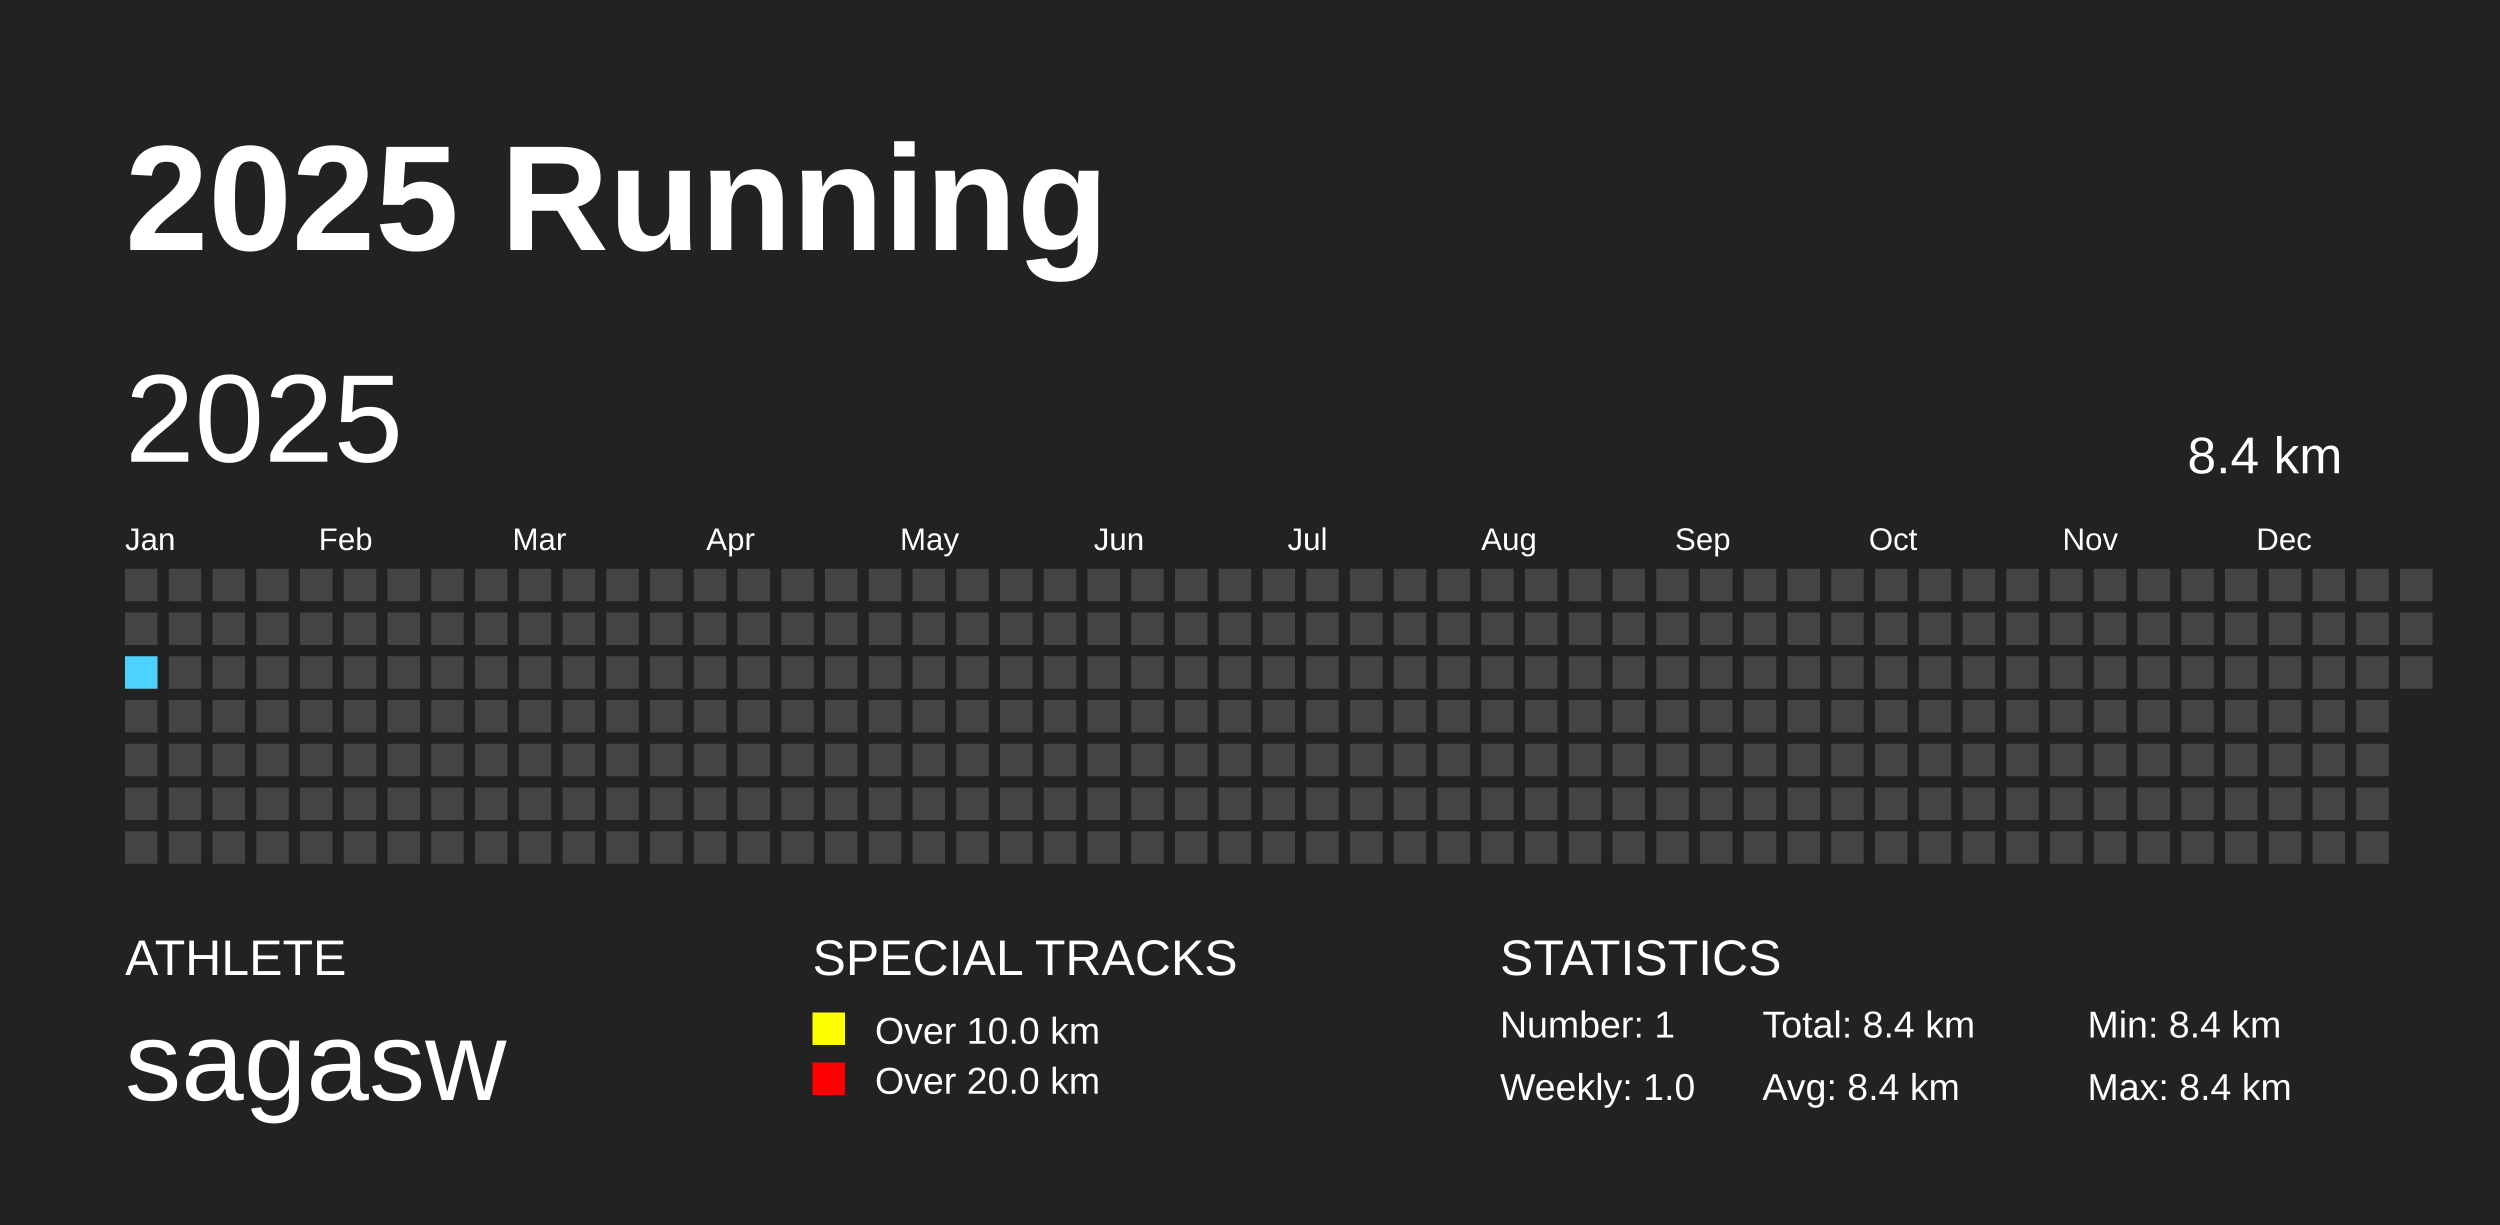
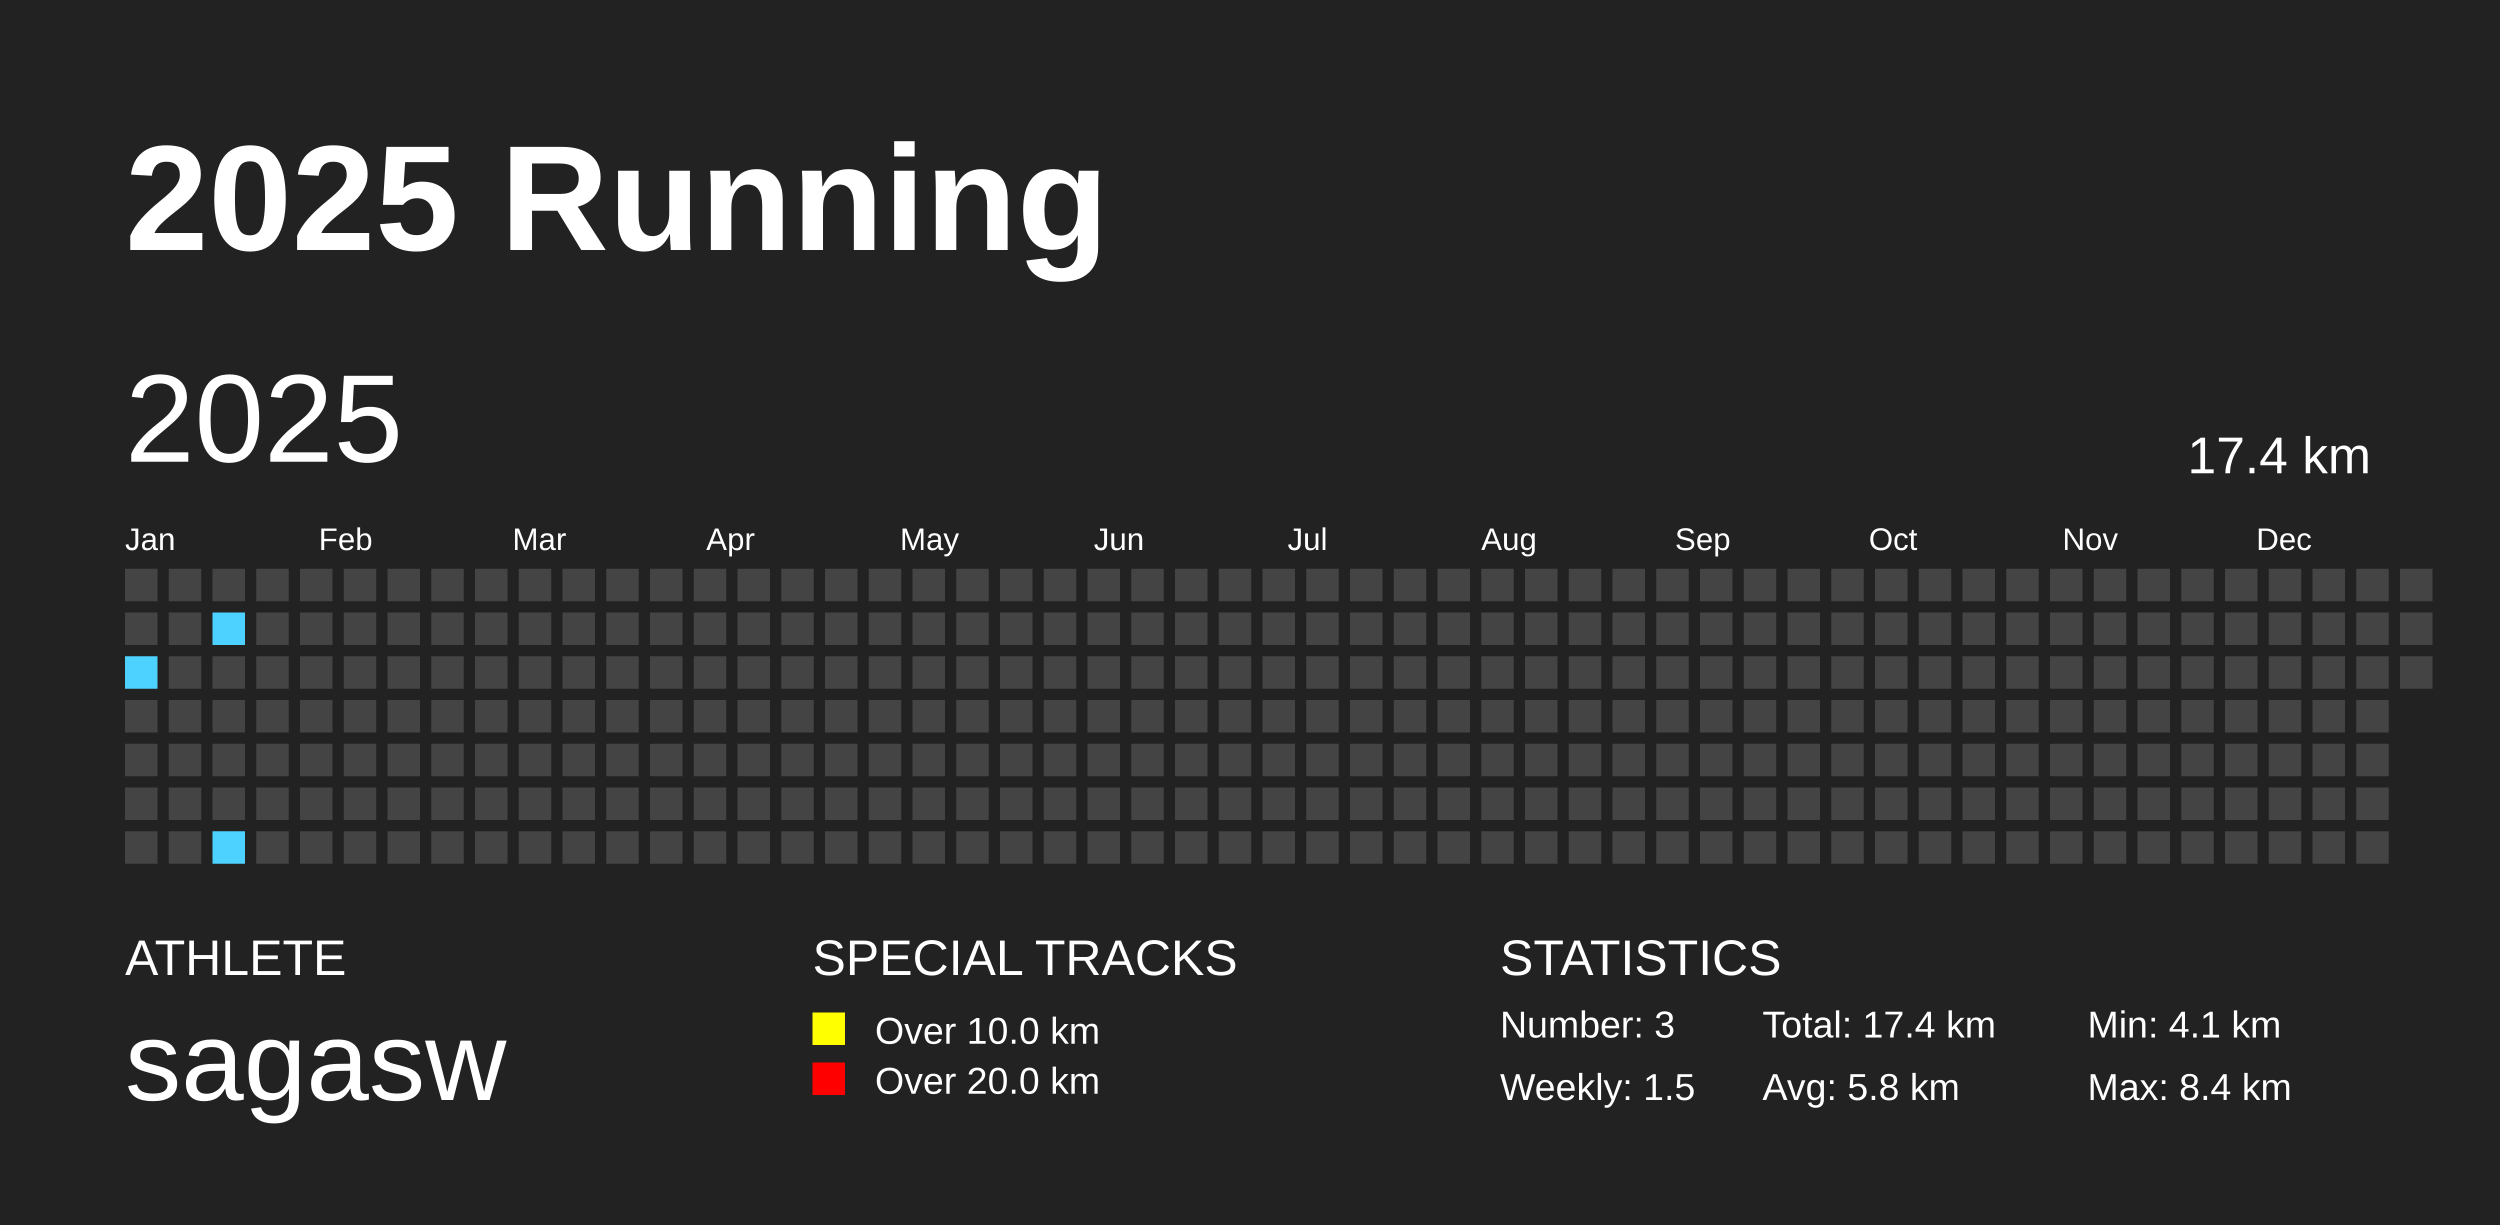
<svg xmlns="http://www.w3.org/2000/svg" baseProfile="full" height="98mm" version="1.1" viewBox="0,0,200,98" width="200mm">
  <defs />
  <rect fill="#222222" height="98" width="200" x="0" y="0" />
  <text fill="#FFFFFF" style="font-size:12px; font-family:Arial; font-weight:bold;" x="10" y="20">2025 Running</text>
  <text fill="#FFFFFF" style="font-size:4px; font-family:Arial" x="10" y="78">ATHLETE</text>
  <text fill="#FFFFFF" style="font-size:9px; font-family:Arial" x="10" y="88">sagasw</text>
  <text fill="#FFFFFF" style="font-size:4px; font-family:Arial" x="65" y="78">SPECIAL TRACKS</text>
  <rect fill="yellow" height="2.6" width="2.6" x="65" y="81" />
  <text fill="#FFFFFF" style="font-size:3px; font-family:Arial" x="70" y="83.5">Over 10.0 km</text>
  <rect fill="red" height="2.6" width="2.6" x="65" y="85" />
  <text fill="#FFFFFF" style="font-size:3px; font-family:Arial" x="70" y="87.5">Over 20.0 km</text>
  <text fill="#FFFFFF" style="font-size:4px; font-family:Arial" x="120" y="78">STATISTICS</text>
-   <text fill="#FFFFFF" style="font-size:3px; font-family:Arial" x="120" y="83">Number: 1</text>
-   <text fill="#FFFFFF" style="font-size:3px; font-family:Arial" x="120" y="88">Weekly: 1.0</text>
-   <text fill="#FFFFFF" style="font-size:3px; font-family:Arial" x="141" y="83">Total: 8.4 km</text>
-   <text fill="#FFFFFF" style="font-size:3px; font-family:Arial" x="141" y="88">Avg: 8.4 km</text>
-   <text fill="#FFFFFF" style="font-size:3px; font-family:Arial" x="167" y="83">Min: 8.4 km</text>
+   <text fill="#FFFFFF" style="font-size:3px; font-family:Arial" x="120" y="83">Number: 3</text>
+   <text fill="#FFFFFF" style="font-size:3px; font-family:Arial" x="120" y="88">Weekly: 1.5</text>
+   <text fill="#FFFFFF" style="font-size:3px; font-family:Arial" x="141" y="83">Total: 17.4 km</text>
+   <text fill="#FFFFFF" style="font-size:3px; font-family:Arial" x="141" y="88">Avg: 5.8 km</text>
+   <text fill="#FFFFFF" style="font-size:3px; font-family:Arial" x="167" y="83">Min: 4.1 km</text>
  <text fill="#FFFFFF" style="font-size:3px; font-family:Arial" x="167" y="88">Max: 8.4 km</text>
  <text dominant-baseline="hanging" fill="#FFFFFF" style="font-size:10.0px; font-family:Arial;" x="10" y="30">2025</text>
-   <text dominant-baseline="hanging" fill="#FFFFFF" style="font-size:4.125px; font-family:Arial;" x="175" y="35">8.4 km</text>
+   <text dominant-baseline="hanging" fill="#FFFFFF" style="font-size:4.125px; font-family:Arial;" x="175" y="35">17.4 km</text>
  <text fill="#FFFFFF" style="font-size:2.5px; font-family:Arial" x="10.0" y="44">Jan</text>
  <text fill="#FFFFFF" style="font-size:2.5px; font-family:Arial" x="25.5" y="44">Feb</text>
  <text fill="#FFFFFF" style="font-size:2.5px; font-family:Arial" x="41.0" y="44">Mar</text>
  <text fill="#FFFFFF" style="font-size:2.5px; font-family:Arial" x="56.5" y="44">Apr</text>
  <text fill="#FFFFFF" style="font-size:2.5px; font-family:Arial" x="72.0" y="44">May</text>
  <text fill="#FFFFFF" style="font-size:2.5px; font-family:Arial" x="87.5" y="44">Jun</text>
  <text fill="#FFFFFF" style="font-size:2.5px; font-family:Arial" x="103.0" y="44">Jul</text>
  <text fill="#FFFFFF" style="font-size:2.5px; font-family:Arial" x="118.5" y="44">Aug</text>
  <text fill="#FFFFFF" style="font-size:2.5px; font-family:Arial" x="134.0" y="44">Sep</text>
  <text fill="#FFFFFF" style="font-size:2.5px; font-family:Arial" x="149.5" y="44">Oct</text>
  <text fill="#FFFFFF" style="font-size:2.5px; font-family:Arial" x="165.0" y="44">Nov</text>
  <text fill="#FFFFFF" style="font-size:2.5px; font-family:Arial" x="180.5" y="44">Dec</text>
  <rect fill="#444444" height="2.6" width="2.6" x="10.0" y="45.5" />
  <rect fill="#444444" height="2.6" width="2.6" x="10.0" y="49.0" />
  <rect fill="#4DD2FF" height="2.6" width="2.6" x="10.0" y="52.5" />
  <rect fill="#444444" height="2.6" width="2.6" x="10.0" y="56.0" />
  <rect fill="#444444" height="2.6" width="2.6" x="10.0" y="59.5" />
  <rect fill="#444444" height="2.6" width="2.6" x="10.0" y="63.0" />
  <rect fill="#444444" height="2.6" width="2.6" x="10.0" y="66.5" />
  <rect fill="#444444" height="2.6" width="2.6" x="13.5" y="45.5" />
  <rect fill="#444444" height="2.6" width="2.6" x="13.5" y="49.0" />
  <rect fill="#444444" height="2.6" width="2.6" x="13.5" y="52.5" />
  <rect fill="#444444" height="2.6" width="2.6" x="13.5" y="56.0" />
  <rect fill="#444444" height="2.6" width="2.6" x="13.5" y="59.5" />
  <rect fill="#444444" height="2.6" width="2.6" x="13.5" y="63.0" />
  <rect fill="#444444" height="2.6" width="2.6" x="13.5" y="66.5" />
  <rect fill="#444444" height="2.6" width="2.6" x="17.0" y="45.5" />
-   <rect fill="#444444" height="2.6" width="2.6" x="17.0" y="49.0" />
+   <rect fill="#4DD2FF" height="2.6" width="2.6" x="17.0" y="49.0" />
  <rect fill="#444444" height="2.6" width="2.6" x="17.0" y="52.5" />
  <rect fill="#444444" height="2.6" width="2.6" x="17.0" y="56.0" />
  <rect fill="#444444" height="2.6" width="2.6" x="17.0" y="59.5" />
  <rect fill="#444444" height="2.6" width="2.6" x="17.0" y="63.0" />
-   <rect fill="#444444" height="2.6" width="2.6" x="17.0" y="66.5" />
+   <rect fill="#4DD2FF" height="2.6" width="2.6" x="17.0" y="66.5" />
  <rect fill="#444444" height="2.6" width="2.6" x="20.5" y="45.5" />
  <rect fill="#444444" height="2.6" width="2.6" x="20.5" y="49.0" />
  <rect fill="#444444" height="2.6" width="2.6" x="20.5" y="52.5" />
  <rect fill="#444444" height="2.6" width="2.6" x="20.5" y="56.0" />
  <rect fill="#444444" height="2.6" width="2.6" x="20.5" y="59.5" />
  <rect fill="#444444" height="2.6" width="2.6" x="20.5" y="63.0" />
  <rect fill="#444444" height="2.6" width="2.6" x="20.5" y="66.5" />
  <rect fill="#444444" height="2.6" width="2.6" x="24.0" y="45.5" />
  <rect fill="#444444" height="2.6" width="2.6" x="24.0" y="49.0" />
  <rect fill="#444444" height="2.6" width="2.6" x="24.0" y="52.5" />
  <rect fill="#444444" height="2.6" width="2.6" x="24.0" y="56.0" />
  <rect fill="#444444" height="2.6" width="2.6" x="24.0" y="59.5" />
  <rect fill="#444444" height="2.6" width="2.6" x="24.0" y="63.0" />
  <rect fill="#444444" height="2.6" width="2.6" x="24.0" y="66.5" />
  <rect fill="#444444" height="2.6" width="2.6" x="27.5" y="45.5" />
  <rect fill="#444444" height="2.6" width="2.6" x="27.5" y="49.0" />
  <rect fill="#444444" height="2.6" width="2.6" x="27.5" y="52.5" />
  <rect fill="#444444" height="2.6" width="2.6" x="27.5" y="56.0" />
  <rect fill="#444444" height="2.6" width="2.6" x="27.5" y="59.5" />
  <rect fill="#444444" height="2.6" width="2.6" x="27.5" y="63.0" />
  <rect fill="#444444" height="2.6" width="2.6" x="27.5" y="66.5" />
  <rect fill="#444444" height="2.6" width="2.6" x="31.0" y="45.5" />
  <rect fill="#444444" height="2.6" width="2.6" x="31.0" y="49.0" />
  <rect fill="#444444" height="2.6" width="2.6" x="31.0" y="52.5" />
  <rect fill="#444444" height="2.6" width="2.6" x="31.0" y="56.0" />
  <rect fill="#444444" height="2.6" width="2.6" x="31.0" y="59.5" />
  <rect fill="#444444" height="2.6" width="2.6" x="31.0" y="63.0" />
  <rect fill="#444444" height="2.6" width="2.6" x="31.0" y="66.5" />
  <rect fill="#444444" height="2.6" width="2.6" x="34.5" y="45.5" />
  <rect fill="#444444" height="2.6" width="2.6" x="34.5" y="49.0" />
  <rect fill="#444444" height="2.6" width="2.6" x="34.5" y="52.5" />
  <rect fill="#444444" height="2.6" width="2.6" x="34.5" y="56.0" />
  <rect fill="#444444" height="2.6" width="2.6" x="34.5" y="59.5" />
  <rect fill="#444444" height="2.6" width="2.6" x="34.5" y="63.0" />
  <rect fill="#444444" height="2.6" width="2.6" x="34.5" y="66.5" />
  <rect fill="#444444" height="2.6" width="2.6" x="38.0" y="45.5" />
  <rect fill="#444444" height="2.6" width="2.6" x="38.0" y="49.0" />
  <rect fill="#444444" height="2.6" width="2.6" x="38.0" y="52.5" />
  <rect fill="#444444" height="2.6" width="2.6" x="38.0" y="56.0" />
  <rect fill="#444444" height="2.6" width="2.6" x="38.0" y="59.5" />
  <rect fill="#444444" height="2.6" width="2.6" x="38.0" y="63.0" />
  <rect fill="#444444" height="2.6" width="2.6" x="38.0" y="66.5" />
  <rect fill="#444444" height="2.6" width="2.6" x="41.5" y="45.5" />
  <rect fill="#444444" height="2.6" width="2.6" x="41.5" y="49.0" />
  <rect fill="#444444" height="2.6" width="2.6" x="41.5" y="52.5" />
  <rect fill="#444444" height="2.6" width="2.6" x="41.5" y="56.0" />
  <rect fill="#444444" height="2.6" width="2.6" x="41.5" y="59.5" />
  <rect fill="#444444" height="2.6" width="2.6" x="41.5" y="63.0" />
  <rect fill="#444444" height="2.6" width="2.6" x="41.5" y="66.5" />
  <rect fill="#444444" height="2.6" width="2.6" x="45.0" y="45.5" />
  <rect fill="#444444" height="2.6" width="2.6" x="45.0" y="49.0" />
  <rect fill="#444444" height="2.6" width="2.6" x="45.0" y="52.5" />
  <rect fill="#444444" height="2.6" width="2.6" x="45.0" y="56.0" />
  <rect fill="#444444" height="2.6" width="2.6" x="45.0" y="59.5" />
  <rect fill="#444444" height="2.6" width="2.6" x="45.0" y="63.0" />
  <rect fill="#444444" height="2.6" width="2.6" x="45.0" y="66.5" />
  <rect fill="#444444" height="2.6" width="2.6" x="48.5" y="45.5" />
  <rect fill="#444444" height="2.6" width="2.6" x="48.5" y="49.0" />
  <rect fill="#444444" height="2.6" width="2.6" x="48.5" y="52.5" />
  <rect fill="#444444" height="2.6" width="2.6" x="48.5" y="56.0" />
  <rect fill="#444444" height="2.6" width="2.6" x="48.5" y="59.5" />
  <rect fill="#444444" height="2.6" width="2.6" x="48.5" y="63.0" />
  <rect fill="#444444" height="2.6" width="2.6" x="48.5" y="66.5" />
  <rect fill="#444444" height="2.6" width="2.6" x="52.0" y="45.5" />
  <rect fill="#444444" height="2.6" width="2.6" x="52.0" y="49.0" />
  <rect fill="#444444" height="2.6" width="2.6" x="52.0" y="52.5" />
  <rect fill="#444444" height="2.6" width="2.6" x="52.0" y="56.0" />
  <rect fill="#444444" height="2.6" width="2.6" x="52.0" y="59.5" />
  <rect fill="#444444" height="2.6" width="2.6" x="52.0" y="63.0" />
  <rect fill="#444444" height="2.6" width="2.6" x="52.0" y="66.5" />
  <rect fill="#444444" height="2.6" width="2.6" x="55.5" y="45.5" />
  <rect fill="#444444" height="2.6" width="2.6" x="55.5" y="49.0" />
  <rect fill="#444444" height="2.6" width="2.6" x="55.5" y="52.5" />
  <rect fill="#444444" height="2.6" width="2.6" x="55.5" y="56.0" />
  <rect fill="#444444" height="2.6" width="2.6" x="55.5" y="59.5" />
  <rect fill="#444444" height="2.6" width="2.6" x="55.5" y="63.0" />
  <rect fill="#444444" height="2.6" width="2.6" x="55.5" y="66.5" />
  <rect fill="#444444" height="2.6" width="2.6" x="59.0" y="45.5" />
  <rect fill="#444444" height="2.6" width="2.6" x="59.0" y="49.0" />
  <rect fill="#444444" height="2.6" width="2.6" x="59.0" y="52.5" />
  <rect fill="#444444" height="2.6" width="2.6" x="59.0" y="56.0" />
  <rect fill="#444444" height="2.6" width="2.6" x="59.0" y="59.5" />
  <rect fill="#444444" height="2.6" width="2.6" x="59.0" y="63.0" />
  <rect fill="#444444" height="2.6" width="2.6" x="59.0" y="66.5" />
  <rect fill="#444444" height="2.6" width="2.6" x="62.5" y="45.5" />
  <rect fill="#444444" height="2.6" width="2.6" x="62.5" y="49.0" />
  <rect fill="#444444" height="2.6" width="2.6" x="62.5" y="52.5" />
  <rect fill="#444444" height="2.6" width="2.6" x="62.5" y="56.0" />
  <rect fill="#444444" height="2.6" width="2.6" x="62.5" y="59.5" />
  <rect fill="#444444" height="2.6" width="2.6" x="62.5" y="63.0" />
  <rect fill="#444444" height="2.6" width="2.6" x="62.5" y="66.5" />
  <rect fill="#444444" height="2.6" width="2.6" x="66.0" y="45.5" />
  <rect fill="#444444" height="2.6" width="2.6" x="66.0" y="49.0" />
  <rect fill="#444444" height="2.6" width="2.6" x="66.0" y="52.5" />
  <rect fill="#444444" height="2.6" width="2.6" x="66.0" y="56.0" />
  <rect fill="#444444" height="2.6" width="2.6" x="66.0" y="59.5" />
  <rect fill="#444444" height="2.6" width="2.6" x="66.0" y="63.0" />
  <rect fill="#444444" height="2.6" width="2.6" x="66.0" y="66.5" />
  <rect fill="#444444" height="2.6" width="2.6" x="69.5" y="45.5" />
  <rect fill="#444444" height="2.6" width="2.6" x="69.5" y="49.0" />
  <rect fill="#444444" height="2.6" width="2.6" x="69.5" y="52.5" />
  <rect fill="#444444" height="2.6" width="2.6" x="69.5" y="56.0" />
  <rect fill="#444444" height="2.6" width="2.6" x="69.5" y="59.5" />
  <rect fill="#444444" height="2.6" width="2.6" x="69.5" y="63.0" />
  <rect fill="#444444" height="2.6" width="2.6" x="69.5" y="66.5" />
  <rect fill="#444444" height="2.6" width="2.6" x="73.0" y="45.5" />
  <rect fill="#444444" height="2.6" width="2.6" x="73.0" y="49.0" />
  <rect fill="#444444" height="2.6" width="2.6" x="73.0" y="52.5" />
  <rect fill="#444444" height="2.6" width="2.6" x="73.0" y="56.0" />
  <rect fill="#444444" height="2.6" width="2.6" x="73.0" y="59.5" />
  <rect fill="#444444" height="2.6" width="2.6" x="73.0" y="63.0" />
  <rect fill="#444444" height="2.6" width="2.6" x="73.0" y="66.5" />
  <rect fill="#444444" height="2.6" width="2.6" x="76.5" y="45.5" />
  <rect fill="#444444" height="2.6" width="2.6" x="76.5" y="49.0" />
  <rect fill="#444444" height="2.6" width="2.6" x="76.5" y="52.5" />
  <rect fill="#444444" height="2.6" width="2.6" x="76.5" y="56.0" />
  <rect fill="#444444" height="2.6" width="2.6" x="76.5" y="59.5" />
  <rect fill="#444444" height="2.6" width="2.6" x="76.5" y="63.0" />
  <rect fill="#444444" height="2.6" width="2.6" x="76.5" y="66.5" />
  <rect fill="#444444" height="2.6" width="2.6" x="80.0" y="45.5" />
  <rect fill="#444444" height="2.6" width="2.6" x="80.0" y="49.0" />
  <rect fill="#444444" height="2.6" width="2.6" x="80.0" y="52.5" />
  <rect fill="#444444" height="2.6" width="2.6" x="80.0" y="56.0" />
  <rect fill="#444444" height="2.6" width="2.6" x="80.0" y="59.5" />
  <rect fill="#444444" height="2.6" width="2.6" x="80.0" y="63.0" />
  <rect fill="#444444" height="2.6" width="2.6" x="80.0" y="66.5" />
  <rect fill="#444444" height="2.6" width="2.6" x="83.5" y="45.5" />
  <rect fill="#444444" height="2.6" width="2.6" x="83.5" y="49.0" />
  <rect fill="#444444" height="2.6" width="2.6" x="83.5" y="52.5" />
  <rect fill="#444444" height="2.6" width="2.6" x="83.5" y="56.0" />
  <rect fill="#444444" height="2.6" width="2.6" x="83.5" y="59.5" />
  <rect fill="#444444" height="2.6" width="2.6" x="83.5" y="63.0" />
  <rect fill="#444444" height="2.6" width="2.6" x="83.5" y="66.5" />
  <rect fill="#444444" height="2.6" width="2.6" x="87.0" y="45.5" />
  <rect fill="#444444" height="2.6" width="2.6" x="87.0" y="49.0" />
  <rect fill="#444444" height="2.6" width="2.6" x="87.0" y="52.5" />
  <rect fill="#444444" height="2.6" width="2.6" x="87.0" y="56.0" />
  <rect fill="#444444" height="2.6" width="2.6" x="87.0" y="59.5" />
  <rect fill="#444444" height="2.6" width="2.6" x="87.0" y="63.0" />
  <rect fill="#444444" height="2.6" width="2.6" x="87.0" y="66.5" />
  <rect fill="#444444" height="2.6" width="2.6" x="90.5" y="45.5" />
  <rect fill="#444444" height="2.6" width="2.6" x="90.5" y="49.0" />
  <rect fill="#444444" height="2.6" width="2.6" x="90.5" y="52.5" />
  <rect fill="#444444" height="2.6" width="2.6" x="90.5" y="56.0" />
  <rect fill="#444444" height="2.6" width="2.6" x="90.5" y="59.5" />
  <rect fill="#444444" height="2.6" width="2.6" x="90.5" y="63.0" />
  <rect fill="#444444" height="2.6" width="2.6" x="90.5" y="66.5" />
  <rect fill="#444444" height="2.6" width="2.6" x="94.0" y="45.5" />
  <rect fill="#444444" height="2.6" width="2.6" x="94.0" y="49.0" />
  <rect fill="#444444" height="2.6" width="2.6" x="94.0" y="52.5" />
  <rect fill="#444444" height="2.6" width="2.6" x="94.0" y="56.0" />
  <rect fill="#444444" height="2.6" width="2.6" x="94.0" y="59.5" />
  <rect fill="#444444" height="2.6" width="2.6" x="94.0" y="63.0" />
  <rect fill="#444444" height="2.6" width="2.6" x="94.0" y="66.5" />
  <rect fill="#444444" height="2.6" width="2.6" x="97.5" y="45.5" />
  <rect fill="#444444" height="2.6" width="2.6" x="97.5" y="49.0" />
  <rect fill="#444444" height="2.6" width="2.6" x="97.5" y="52.5" />
  <rect fill="#444444" height="2.6" width="2.6" x="97.5" y="56.0" />
  <rect fill="#444444" height="2.6" width="2.6" x="97.5" y="59.5" />
  <rect fill="#444444" height="2.6" width="2.6" x="97.5" y="63.0" />
  <rect fill="#444444" height="2.6" width="2.6" x="97.5" y="66.5" />
  <rect fill="#444444" height="2.6" width="2.6" x="101.0" y="45.5" />
  <rect fill="#444444" height="2.6" width="2.6" x="101.0" y="49.0" />
  <rect fill="#444444" height="2.6" width="2.6" x="101.0" y="52.5" />
  <rect fill="#444444" height="2.6" width="2.6" x="101.0" y="56.0" />
  <rect fill="#444444" height="2.6" width="2.6" x="101.0" y="59.5" />
  <rect fill="#444444" height="2.6" width="2.6" x="101.0" y="63.0" />
  <rect fill="#444444" height="2.6" width="2.6" x="101.0" y="66.5" />
  <rect fill="#444444" height="2.6" width="2.6" x="104.5" y="45.5" />
  <rect fill="#444444" height="2.6" width="2.6" x="104.5" y="49.0" />
  <rect fill="#444444" height="2.6" width="2.6" x="104.5" y="52.5" />
  <rect fill="#444444" height="2.6" width="2.6" x="104.5" y="56.0" />
  <rect fill="#444444" height="2.6" width="2.6" x="104.5" y="59.5" />
  <rect fill="#444444" height="2.6" width="2.6" x="104.5" y="63.0" />
  <rect fill="#444444" height="2.6" width="2.6" x="104.5" y="66.5" />
  <rect fill="#444444" height="2.6" width="2.6" x="108.0" y="45.5" />
  <rect fill="#444444" height="2.6" width="2.6" x="108.0" y="49.0" />
  <rect fill="#444444" height="2.6" width="2.6" x="108.0" y="52.5" />
  <rect fill="#444444" height="2.6" width="2.6" x="108.0" y="56.0" />
  <rect fill="#444444" height="2.6" width="2.6" x="108.0" y="59.5" />
  <rect fill="#444444" height="2.6" width="2.6" x="108.0" y="63.0" />
  <rect fill="#444444" height="2.6" width="2.6" x="108.0" y="66.5" />
  <rect fill="#444444" height="2.6" width="2.6" x="111.5" y="45.5" />
  <rect fill="#444444" height="2.6" width="2.6" x="111.5" y="49.0" />
  <rect fill="#444444" height="2.6" width="2.6" x="111.5" y="52.5" />
  <rect fill="#444444" height="2.6" width="2.6" x="111.5" y="56.0" />
  <rect fill="#444444" height="2.6" width="2.6" x="111.5" y="59.5" />
  <rect fill="#444444" height="2.6" width="2.6" x="111.5" y="63.0" />
  <rect fill="#444444" height="2.6" width="2.6" x="111.5" y="66.5" />
  <rect fill="#444444" height="2.6" width="2.6" x="115.0" y="45.5" />
  <rect fill="#444444" height="2.6" width="2.6" x="115.0" y="49.0" />
  <rect fill="#444444" height="2.6" width="2.6" x="115.0" y="52.5" />
  <rect fill="#444444" height="2.6" width="2.6" x="115.0" y="56.0" />
  <rect fill="#444444" height="2.6" width="2.6" x="115.0" y="59.5" />
  <rect fill="#444444" height="2.6" width="2.6" x="115.0" y="63.0" />
  <rect fill="#444444" height="2.6" width="2.6" x="115.0" y="66.5" />
  <rect fill="#444444" height="2.6" width="2.6" x="118.5" y="45.5" />
  <rect fill="#444444" height="2.6" width="2.6" x="118.5" y="49.0" />
  <rect fill="#444444" height="2.6" width="2.6" x="118.5" y="52.5" />
  <rect fill="#444444" height="2.6" width="2.6" x="118.5" y="56.0" />
  <rect fill="#444444" height="2.6" width="2.6" x="118.5" y="59.5" />
  <rect fill="#444444" height="2.6" width="2.6" x="118.5" y="63.0" />
  <rect fill="#444444" height="2.6" width="2.6" x="118.5" y="66.5" />
  <rect fill="#444444" height="2.6" width="2.6" x="122.0" y="45.5" />
  <rect fill="#444444" height="2.6" width="2.6" x="122.0" y="49.0" />
  <rect fill="#444444" height="2.6" width="2.6" x="122.0" y="52.5" />
  <rect fill="#444444" height="2.6" width="2.6" x="122.0" y="56.0" />
  <rect fill="#444444" height="2.6" width="2.6" x="122.0" y="59.5" />
  <rect fill="#444444" height="2.6" width="2.6" x="122.0" y="63.0" />
  <rect fill="#444444" height="2.6" width="2.6" x="122.0" y="66.5" />
  <rect fill="#444444" height="2.6" width="2.6" x="125.5" y="45.5" />
  <rect fill="#444444" height="2.6" width="2.6" x="125.5" y="49.0" />
  <rect fill="#444444" height="2.6" width="2.6" x="125.5" y="52.5" />
  <rect fill="#444444" height="2.6" width="2.6" x="125.5" y="56.0" />
  <rect fill="#444444" height="2.6" width="2.6" x="125.5" y="59.5" />
  <rect fill="#444444" height="2.6" width="2.6" x="125.5" y="63.0" />
  <rect fill="#444444" height="2.6" width="2.6" x="125.5" y="66.5" />
  <rect fill="#444444" height="2.6" width="2.6" x="129.0" y="45.5" />
  <rect fill="#444444" height="2.6" width="2.6" x="129.0" y="49.0" />
  <rect fill="#444444" height="2.6" width="2.6" x="129.0" y="52.5" />
  <rect fill="#444444" height="2.6" width="2.6" x="129.0" y="56.0" />
  <rect fill="#444444" height="2.6" width="2.6" x="129.0" y="59.5" />
  <rect fill="#444444" height="2.6" width="2.6" x="129.0" y="63.0" />
  <rect fill="#444444" height="2.6" width="2.6" x="129.0" y="66.5" />
  <rect fill="#444444" height="2.6" width="2.6" x="132.5" y="45.5" />
  <rect fill="#444444" height="2.6" width="2.6" x="132.5" y="49.0" />
  <rect fill="#444444" height="2.6" width="2.6" x="132.5" y="52.5" />
  <rect fill="#444444" height="2.6" width="2.6" x="132.5" y="56.0" />
  <rect fill="#444444" height="2.6" width="2.6" x="132.5" y="59.5" />
  <rect fill="#444444" height="2.6" width="2.6" x="132.5" y="63.0" />
  <rect fill="#444444" height="2.6" width="2.6" x="132.5" y="66.5" />
  <rect fill="#444444" height="2.6" width="2.6" x="136.0" y="45.5" />
  <rect fill="#444444" height="2.6" width="2.6" x="136.0" y="49.0" />
  <rect fill="#444444" height="2.6" width="2.6" x="136.0" y="52.5" />
  <rect fill="#444444" height="2.6" width="2.6" x="136.0" y="56.0" />
  <rect fill="#444444" height="2.6" width="2.6" x="136.0" y="59.5" />
  <rect fill="#444444" height="2.6" width="2.6" x="136.0" y="63.0" />
  <rect fill="#444444" height="2.6" width="2.6" x="136.0" y="66.5" />
  <rect fill="#444444" height="2.6" width="2.6" x="139.5" y="45.5" />
  <rect fill="#444444" height="2.6" width="2.6" x="139.5" y="49.0" />
  <rect fill="#444444" height="2.6" width="2.6" x="139.5" y="52.5" />
  <rect fill="#444444" height="2.6" width="2.6" x="139.5" y="56.0" />
  <rect fill="#444444" height="2.6" width="2.6" x="139.5" y="59.5" />
  <rect fill="#444444" height="2.6" width="2.6" x="139.5" y="63.0" />
  <rect fill="#444444" height="2.6" width="2.6" x="139.5" y="66.5" />
  <rect fill="#444444" height="2.6" width="2.6" x="143.0" y="45.5" />
  <rect fill="#444444" height="2.6" width="2.6" x="143.0" y="49.0" />
  <rect fill="#444444" height="2.6" width="2.6" x="143.0" y="52.5" />
  <rect fill="#444444" height="2.6" width="2.6" x="143.0" y="56.0" />
  <rect fill="#444444" height="2.6" width="2.6" x="143.0" y="59.5" />
  <rect fill="#444444" height="2.6" width="2.6" x="143.0" y="63.0" />
  <rect fill="#444444" height="2.6" width="2.6" x="143.0" y="66.5" />
  <rect fill="#444444" height="2.6" width="2.6" x="146.5" y="45.5" />
  <rect fill="#444444" height="2.6" width="2.6" x="146.5" y="49.0" />
  <rect fill="#444444" height="2.6" width="2.6" x="146.5" y="52.5" />
  <rect fill="#444444" height="2.6" width="2.6" x="146.5" y="56.0" />
  <rect fill="#444444" height="2.6" width="2.6" x="146.5" y="59.5" />
  <rect fill="#444444" height="2.6" width="2.6" x="146.5" y="63.0" />
  <rect fill="#444444" height="2.6" width="2.6" x="146.5" y="66.5" />
  <rect fill="#444444" height="2.6" width="2.6" x="150.0" y="45.5" />
  <rect fill="#444444" height="2.6" width="2.6" x="150.0" y="49.0" />
  <rect fill="#444444" height="2.6" width="2.6" x="150.0" y="52.5" />
  <rect fill="#444444" height="2.6" width="2.6" x="150.0" y="56.0" />
  <rect fill="#444444" height="2.6" width="2.6" x="150.0" y="59.5" />
  <rect fill="#444444" height="2.6" width="2.6" x="150.0" y="63.0" />
  <rect fill="#444444" height="2.6" width="2.6" x="150.0" y="66.5" />
  <rect fill="#444444" height="2.6" width="2.6" x="153.5" y="45.5" />
  <rect fill="#444444" height="2.6" width="2.6" x="153.5" y="49.0" />
  <rect fill="#444444" height="2.6" width="2.6" x="153.5" y="52.5" />
  <rect fill="#444444" height="2.6" width="2.6" x="153.5" y="56.0" />
  <rect fill="#444444" height="2.6" width="2.6" x="153.5" y="59.5" />
  <rect fill="#444444" height="2.6" width="2.6" x="153.5" y="63.0" />
  <rect fill="#444444" height="2.6" width="2.6" x="153.5" y="66.5" />
  <rect fill="#444444" height="2.6" width="2.6" x="157.0" y="45.5" />
  <rect fill="#444444" height="2.6" width="2.6" x="157.0" y="49.0" />
  <rect fill="#444444" height="2.6" width="2.6" x="157.0" y="52.5" />
  <rect fill="#444444" height="2.6" width="2.6" x="157.0" y="56.0" />
  <rect fill="#444444" height="2.6" width="2.6" x="157.0" y="59.5" />
  <rect fill="#444444" height="2.6" width="2.6" x="157.0" y="63.0" />
  <rect fill="#444444" height="2.6" width="2.6" x="157.0" y="66.5" />
  <rect fill="#444444" height="2.6" width="2.6" x="160.5" y="45.5" />
  <rect fill="#444444" height="2.6" width="2.6" x="160.5" y="49.0" />
  <rect fill="#444444" height="2.6" width="2.6" x="160.5" y="52.5" />
  <rect fill="#444444" height="2.6" width="2.6" x="160.5" y="56.0" />
  <rect fill="#444444" height="2.6" width="2.6" x="160.5" y="59.5" />
  <rect fill="#444444" height="2.6" width="2.6" x="160.5" y="63.0" />
  <rect fill="#444444" height="2.6" width="2.6" x="160.5" y="66.5" />
  <rect fill="#444444" height="2.6" width="2.6" x="164.0" y="45.5" />
  <rect fill="#444444" height="2.6" width="2.6" x="164.0" y="49.0" />
  <rect fill="#444444" height="2.6" width="2.6" x="164.0" y="52.5" />
  <rect fill="#444444" height="2.6" width="2.6" x="164.0" y="56.0" />
  <rect fill="#444444" height="2.6" width="2.6" x="164.0" y="59.5" />
  <rect fill="#444444" height="2.6" width="2.6" x="164.0" y="63.0" />
  <rect fill="#444444" height="2.6" width="2.6" x="164.0" y="66.5" />
  <rect fill="#444444" height="2.6" width="2.6" x="167.5" y="45.5" />
  <rect fill="#444444" height="2.6" width="2.6" x="167.5" y="49.0" />
  <rect fill="#444444" height="2.6" width="2.6" x="167.5" y="52.5" />
  <rect fill="#444444" height="2.6" width="2.6" x="167.5" y="56.0" />
  <rect fill="#444444" height="2.6" width="2.6" x="167.5" y="59.5" />
  <rect fill="#444444" height="2.6" width="2.6" x="167.5" y="63.0" />
  <rect fill="#444444" height="2.6" width="2.6" x="167.5" y="66.5" />
  <rect fill="#444444" height="2.6" width="2.6" x="171.0" y="45.5" />
  <rect fill="#444444" height="2.6" width="2.6" x="171.0" y="49.0" />
  <rect fill="#444444" height="2.6" width="2.6" x="171.0" y="52.5" />
  <rect fill="#444444" height="2.6" width="2.6" x="171.0" y="56.0" />
  <rect fill="#444444" height="2.6" width="2.6" x="171.0" y="59.5" />
  <rect fill="#444444" height="2.6" width="2.6" x="171.0" y="63.0" />
  <rect fill="#444444" height="2.6" width="2.6" x="171.0" y="66.5" />
  <rect fill="#444444" height="2.6" width="2.6" x="174.5" y="45.5" />
  <rect fill="#444444" height="2.6" width="2.6" x="174.5" y="49.0" />
  <rect fill="#444444" height="2.6" width="2.6" x="174.5" y="52.5" />
  <rect fill="#444444" height="2.6" width="2.6" x="174.5" y="56.0" />
  <rect fill="#444444" height="2.6" width="2.6" x="174.5" y="59.5" />
  <rect fill="#444444" height="2.6" width="2.6" x="174.5" y="63.0" />
  <rect fill="#444444" height="2.6" width="2.6" x="174.5" y="66.5" />
  <rect fill="#444444" height="2.6" width="2.6" x="178.0" y="45.5" />
  <rect fill="#444444" height="2.6" width="2.6" x="178.0" y="49.0" />
  <rect fill="#444444" height="2.6" width="2.6" x="178.0" y="52.5" />
  <rect fill="#444444" height="2.6" width="2.6" x="178.0" y="56.0" />
  <rect fill="#444444" height="2.6" width="2.6" x="178.0" y="59.5" />
  <rect fill="#444444" height="2.6" width="2.6" x="178.0" y="63.0" />
  <rect fill="#444444" height="2.6" width="2.6" x="178.0" y="66.5" />
  <rect fill="#444444" height="2.6" width="2.6" x="181.5" y="45.5" />
  <rect fill="#444444" height="2.6" width="2.6" x="181.5" y="49.0" />
  <rect fill="#444444" height="2.6" width="2.6" x="181.5" y="52.5" />
  <rect fill="#444444" height="2.6" width="2.6" x="181.5" y="56.0" />
  <rect fill="#444444" height="2.6" width="2.6" x="181.5" y="59.5" />
  <rect fill="#444444" height="2.6" width="2.6" x="181.5" y="63.0" />
  <rect fill="#444444" height="2.6" width="2.6" x="181.5" y="66.5" />
  <rect fill="#444444" height="2.6" width="2.6" x="185.0" y="45.5" />
  <rect fill="#444444" height="2.6" width="2.6" x="185.0" y="49.0" />
  <rect fill="#444444" height="2.6" width="2.6" x="185.0" y="52.5" />
  <rect fill="#444444" height="2.6" width="2.6" x="185.0" y="56.0" />
  <rect fill="#444444" height="2.6" width="2.6" x="185.0" y="59.5" />
  <rect fill="#444444" height="2.6" width="2.6" x="185.0" y="63.0" />
  <rect fill="#444444" height="2.6" width="2.6" x="185.0" y="66.5" />
  <rect fill="#444444" height="2.6" width="2.6" x="188.5" y="45.5" />
  <rect fill="#444444" height="2.6" width="2.6" x="188.5" y="49.0" />
  <rect fill="#444444" height="2.6" width="2.6" x="188.5" y="52.5" />
  <rect fill="#444444" height="2.6" width="2.6" x="188.5" y="56.0" />
  <rect fill="#444444" height="2.6" width="2.6" x="188.5" y="59.5" />
  <rect fill="#444444" height="2.6" width="2.6" x="188.5" y="63.0" />
  <rect fill="#444444" height="2.6" width="2.6" x="188.5" y="66.5" />
  <rect fill="#444444" height="2.6" width="2.6" x="192.0" y="45.5" />
  <rect fill="#444444" height="2.6" width="2.6" x="192.0" y="49.0" />
  <rect fill="#444444" height="2.6" width="2.6" x="192.0" y="52.5" />
</svg>
